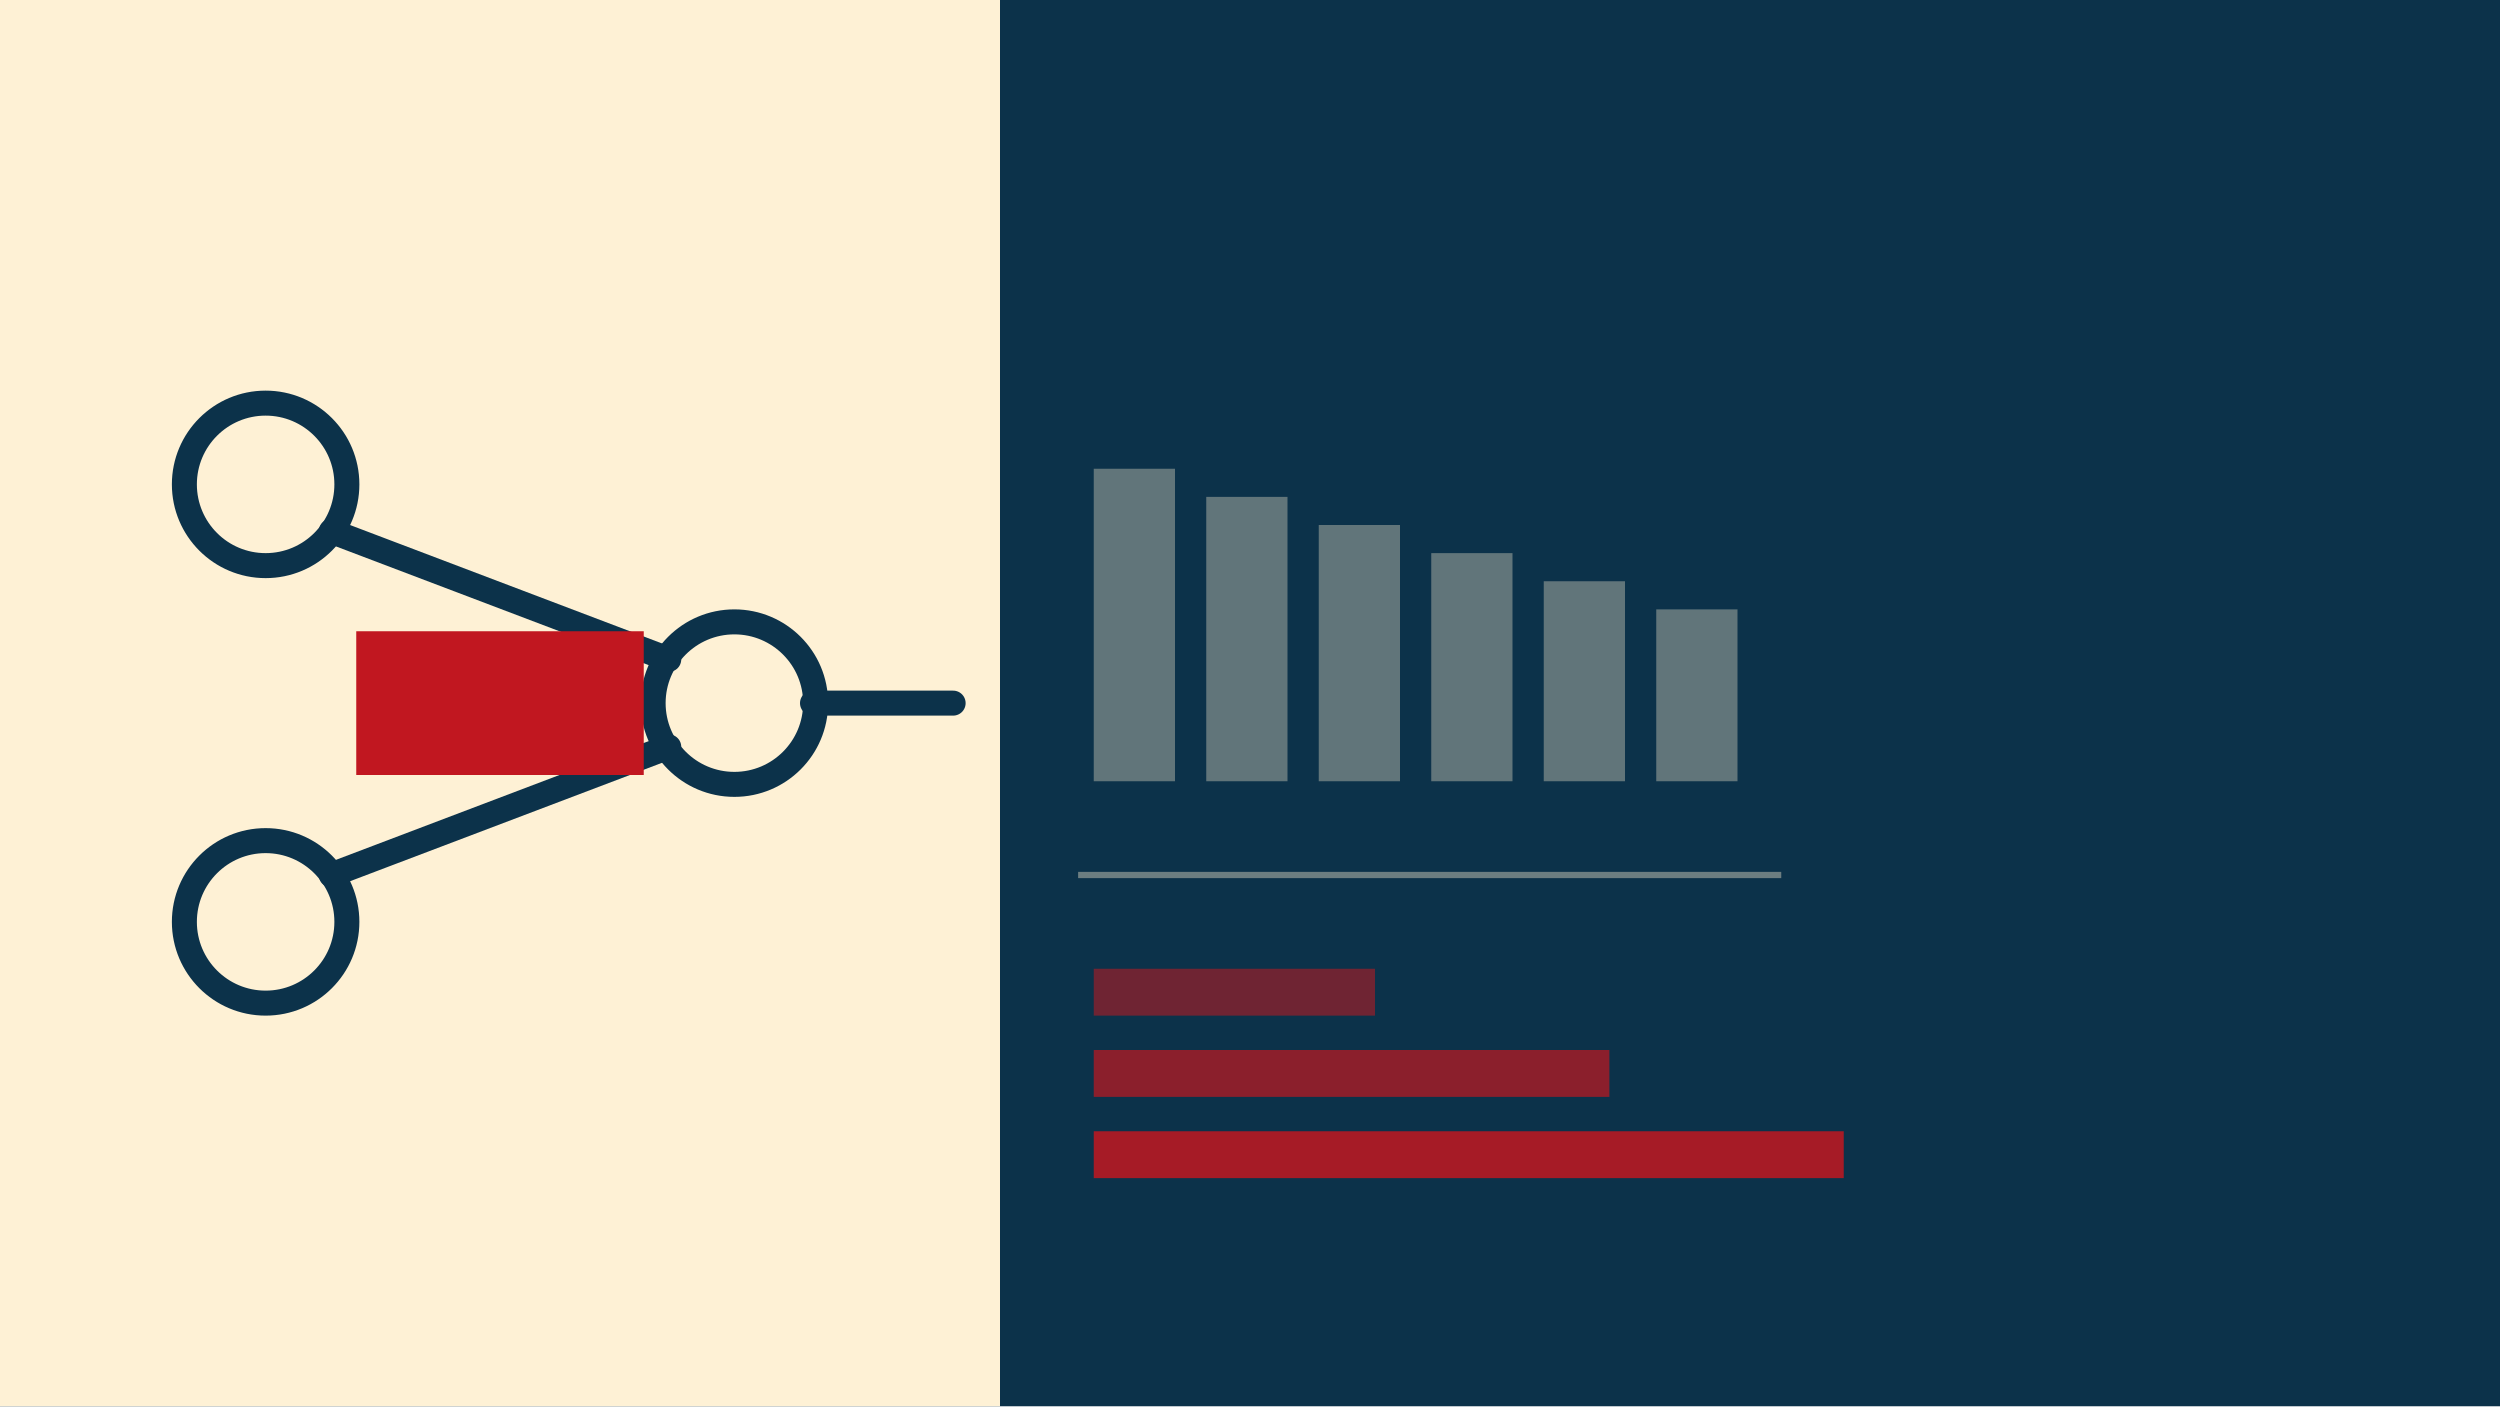
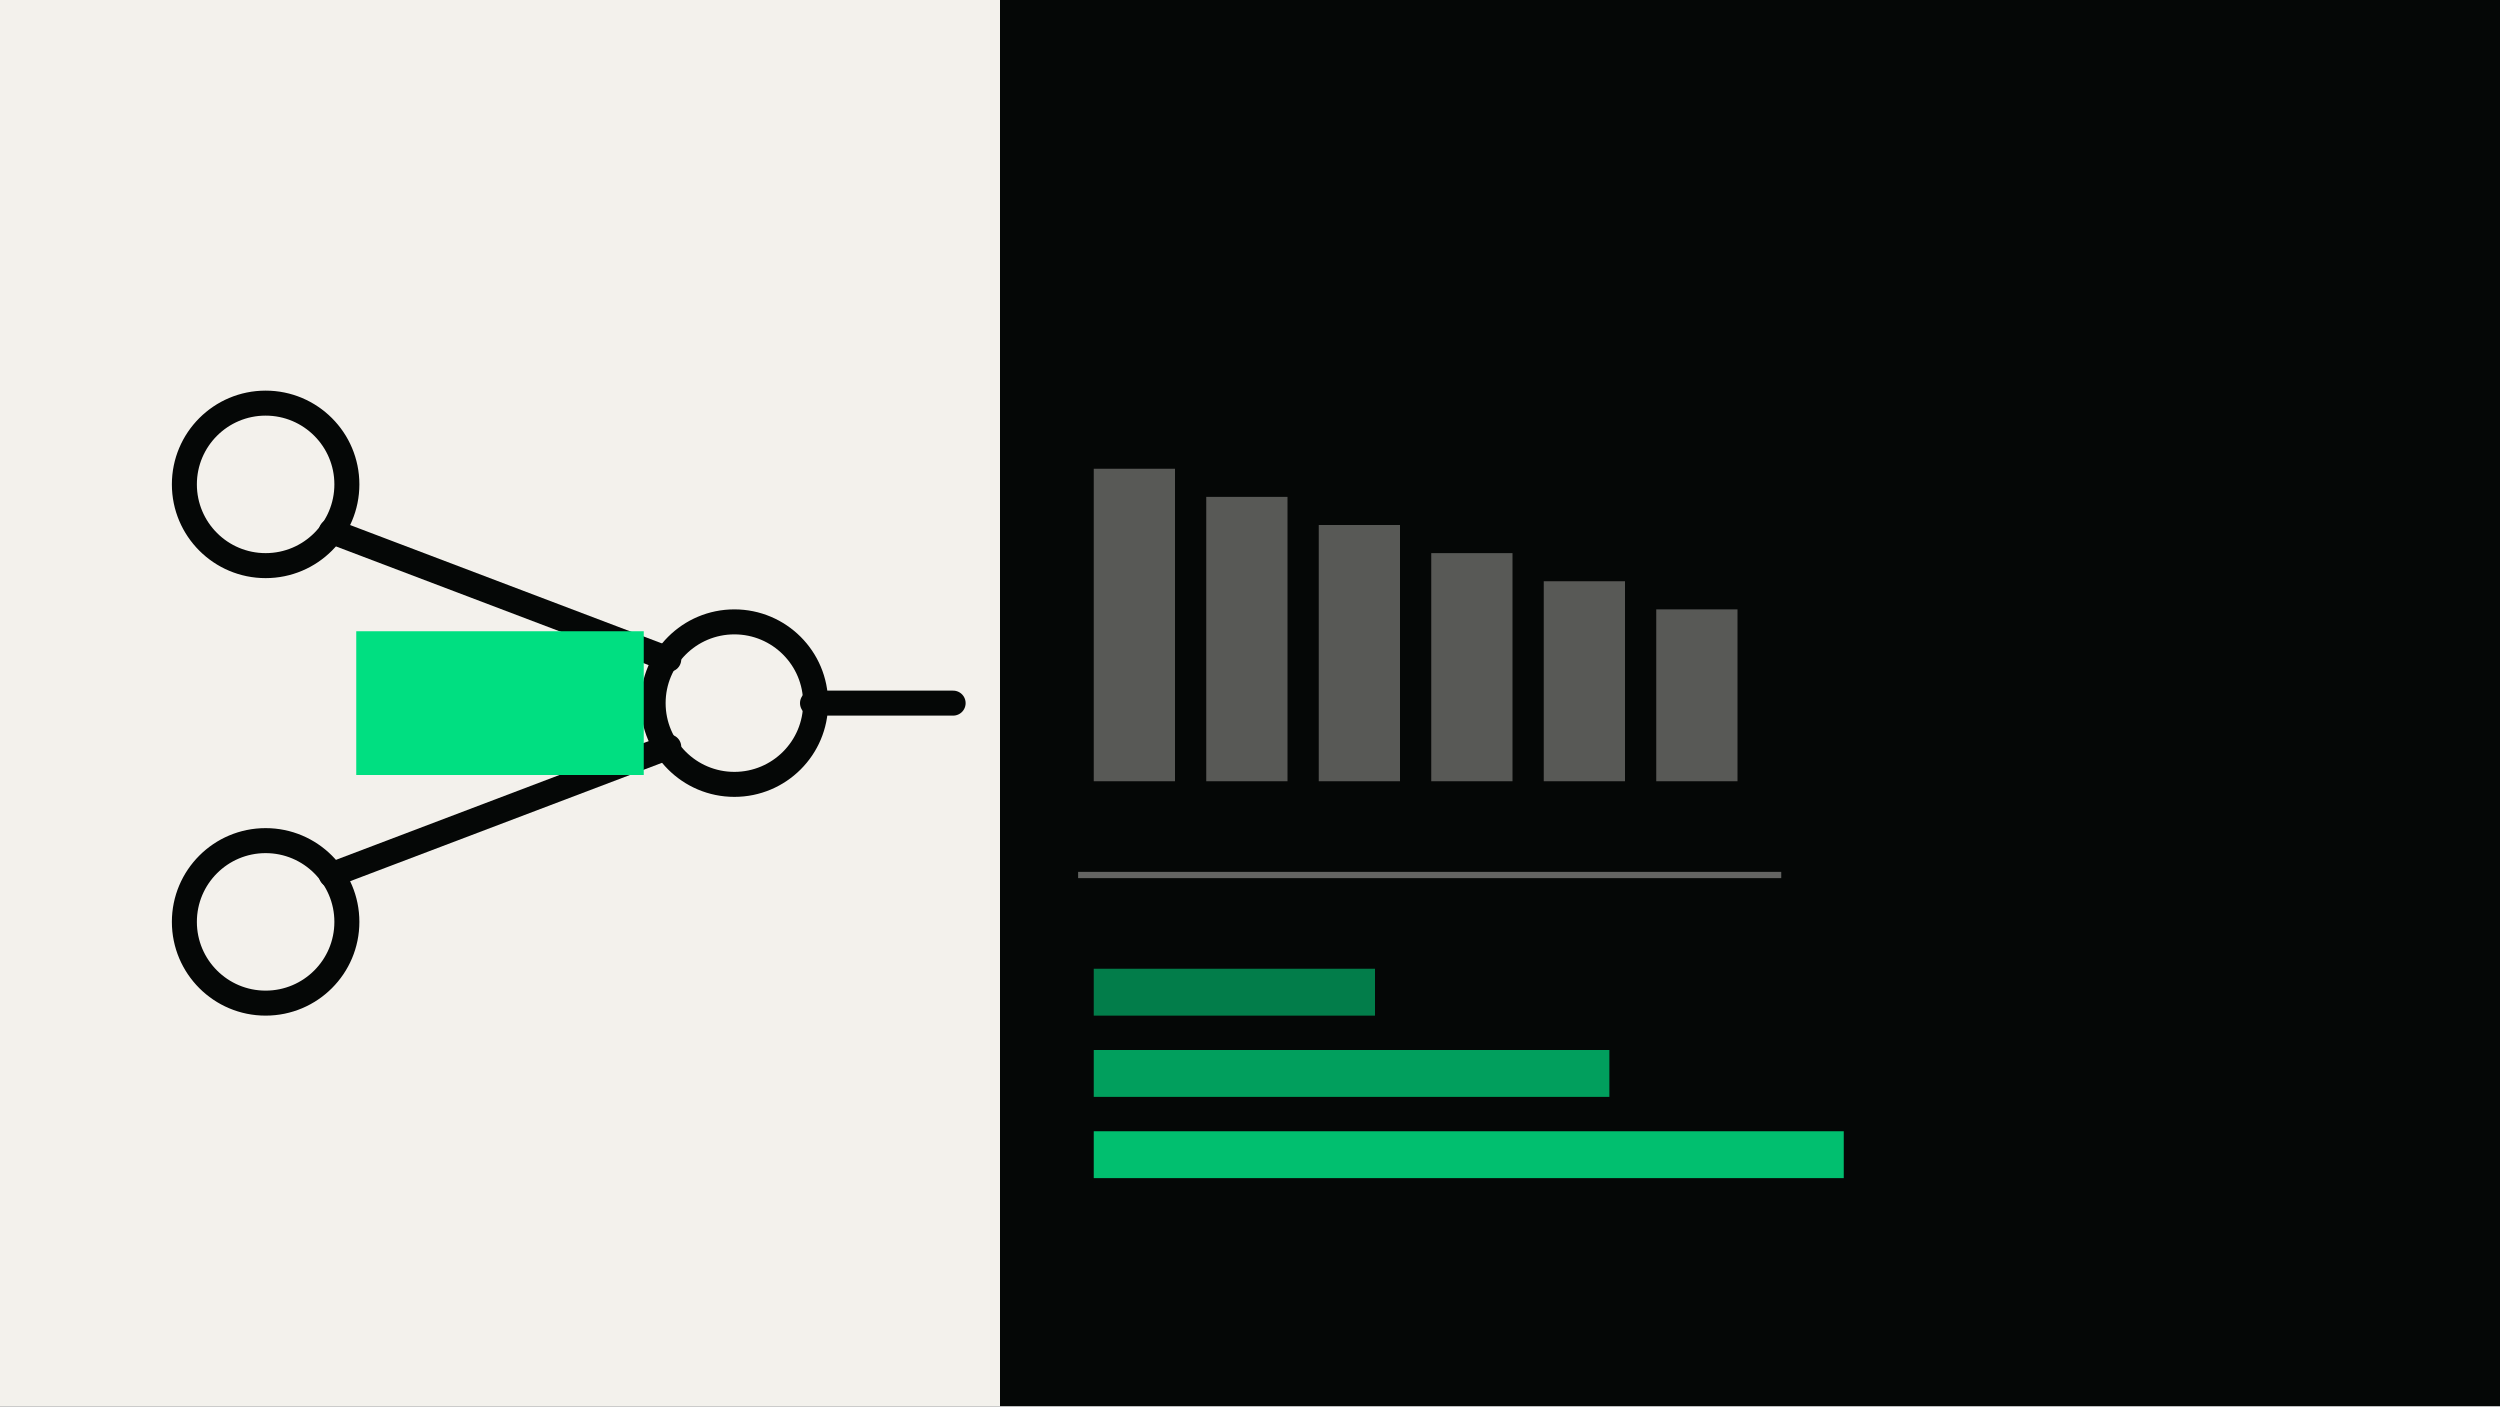
<svg xmlns="http://www.w3.org/2000/svg" viewBox="0 0 1600 900" preserveAspectRatio="xMidYMid slice">
-   <rect width="1600" height="900" fill="#0C324A" />
-   <rect x="0" y="0" width="640" height="900" fill="#FEF1D5" />
-   <g transform="translate(320 450)" stroke="#0C324A" fill="none" stroke-width="16" stroke-linecap="round">
+   <rect width="1600" height="900" fill="#050706" />
+   <rect x="0" y="0" width="640" height="900" fill="#F3F1EC" />
+   <g transform="translate(320 450)" stroke="#050706" fill="none" stroke-width="16" stroke-linecap="round">
    <circle cx="-150" cy="-140" r="52" />
    <circle cx="-150" cy="140" r="52" />
    <circle cx="150" cy="0" r="52" />
    <line x1="-108" y1="-110" x2="108" y2="-28" />
    <line x1="-108" y1="110" x2="108" y2="28" />
    <line x1="200" y1="0" x2="290" y2="0" />
  </g>
-   <rect x="228" y="404" width="184" height="92" fill="#C11720" />
-   <rect x="700" y="300" width="52" height="200" fill="#FEF1D5" opacity="0.35" />
-   <rect x="772" y="318" width="52" height="182" fill="#FEF1D5" opacity="0.35" />
-   <rect x="844" y="336" width="52" height="164" fill="#FEF1D5" opacity="0.35" />
-   <rect x="916" y="354" width="52" height="146" fill="#FEF1D5" opacity="0.35" />
-   <rect x="988" y="372" width="52" height="128" fill="#FEF1D5" opacity="0.35" />
-   <rect x="1060" y="390" width="52" height="110" fill="#FEF1D5" opacity="0.35" />
-   <line x1="690" y1="560" x2="1140" y2="560" stroke="#FEF1D5" stroke-width="4" opacity="0.4" />
-   <rect x="700" y="620" width="180" height="30" fill="#C11720" opacity="0.55" />
-   <rect x="700" y="672" width="330" height="30" fill="#C11720" opacity="0.70" />
-   <rect x="700" y="724" width="480" height="30" fill="#C11720" opacity="0.85" />
+   <rect x="228" y="404" width="184" height="92" fill="#00DF81" />
+   <rect x="700" y="300" width="52" height="200" fill="#F3F1EC" opacity="0.35" />
+   <rect x="772" y="318" width="52" height="182" fill="#F3F1EC" opacity="0.35" />
+   <rect x="844" y="336" width="52" height="164" fill="#F3F1EC" opacity="0.35" />
+   <rect x="916" y="354" width="52" height="146" fill="#F3F1EC" opacity="0.35" />
+   <rect x="988" y="372" width="52" height="128" fill="#F3F1EC" opacity="0.35" />
+   <rect x="1060" y="390" width="52" height="110" fill="#F3F1EC" opacity="0.35" />
+   <line x1="690" y1="560" x2="1140" y2="560" stroke="#F3F1EC" stroke-width="4" opacity="0.4" />
+   <rect x="700" y="620" width="180" height="30" fill="#00DF81" opacity="0.55" />
+   <rect x="700" y="672" width="330" height="30" fill="#00DF81" opacity="0.70" />
+   <rect x="700" y="724" width="480" height="30" fill="#00DF81" opacity="0.85" />
</svg>
